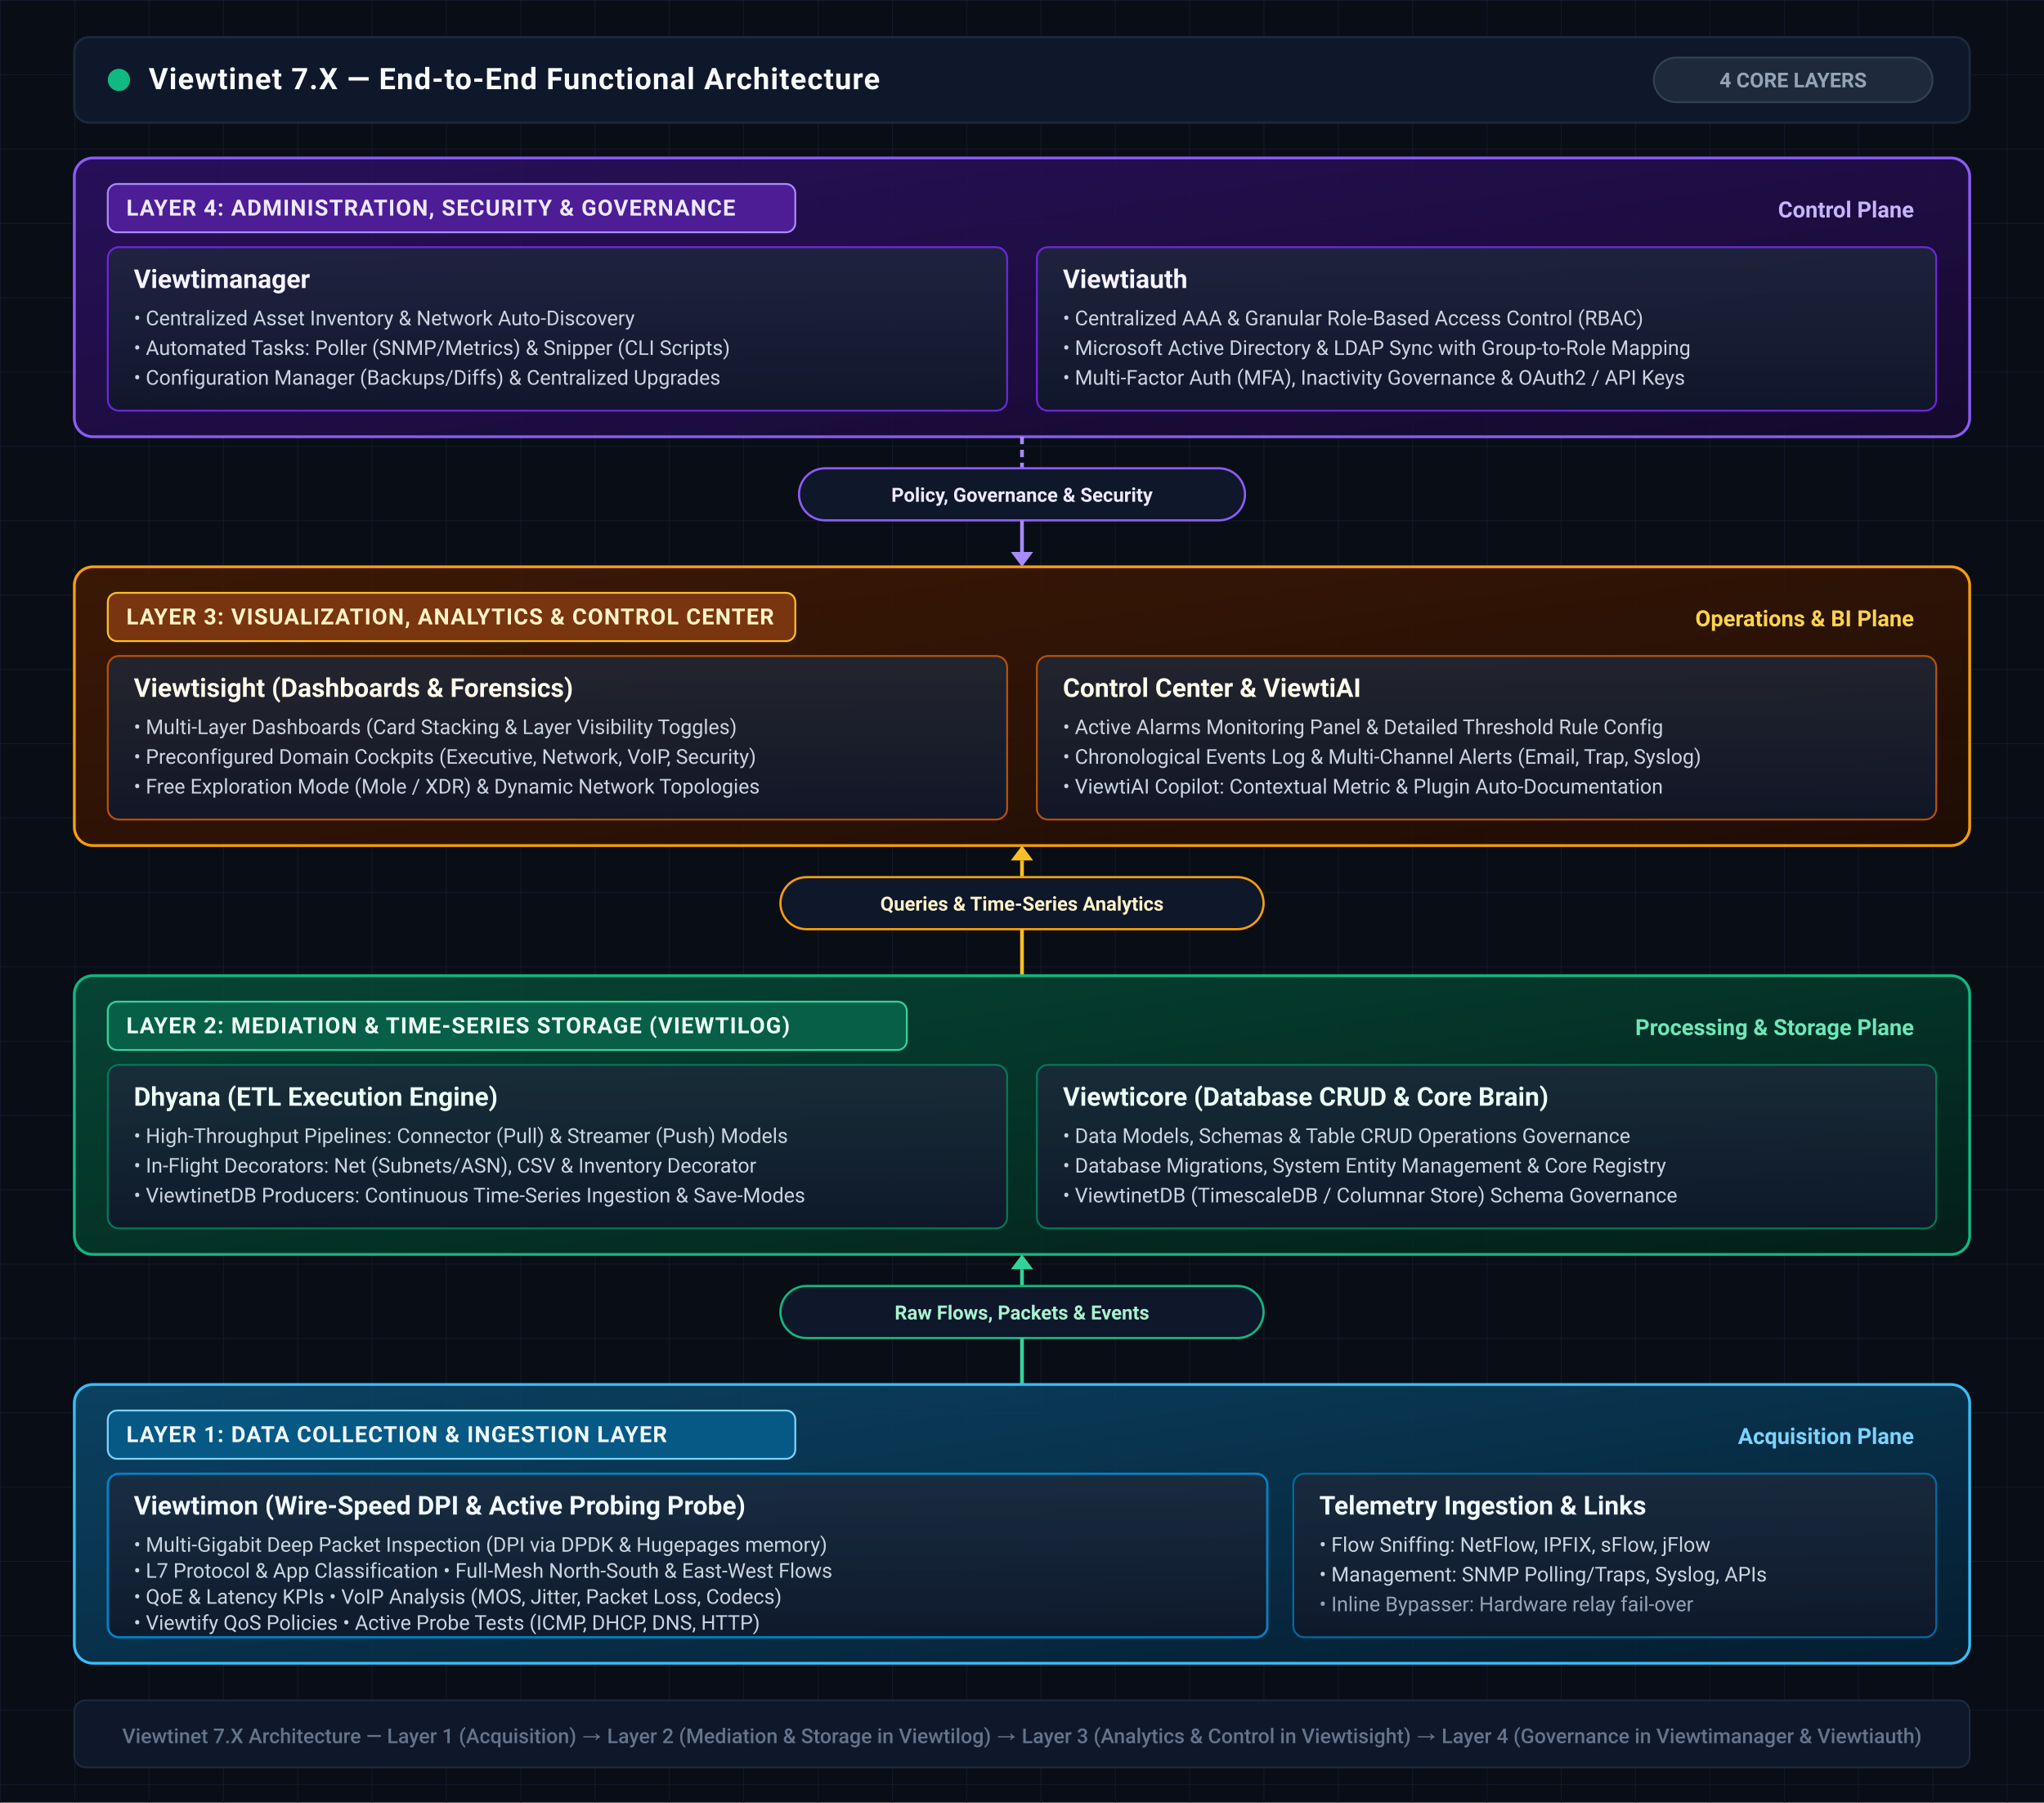
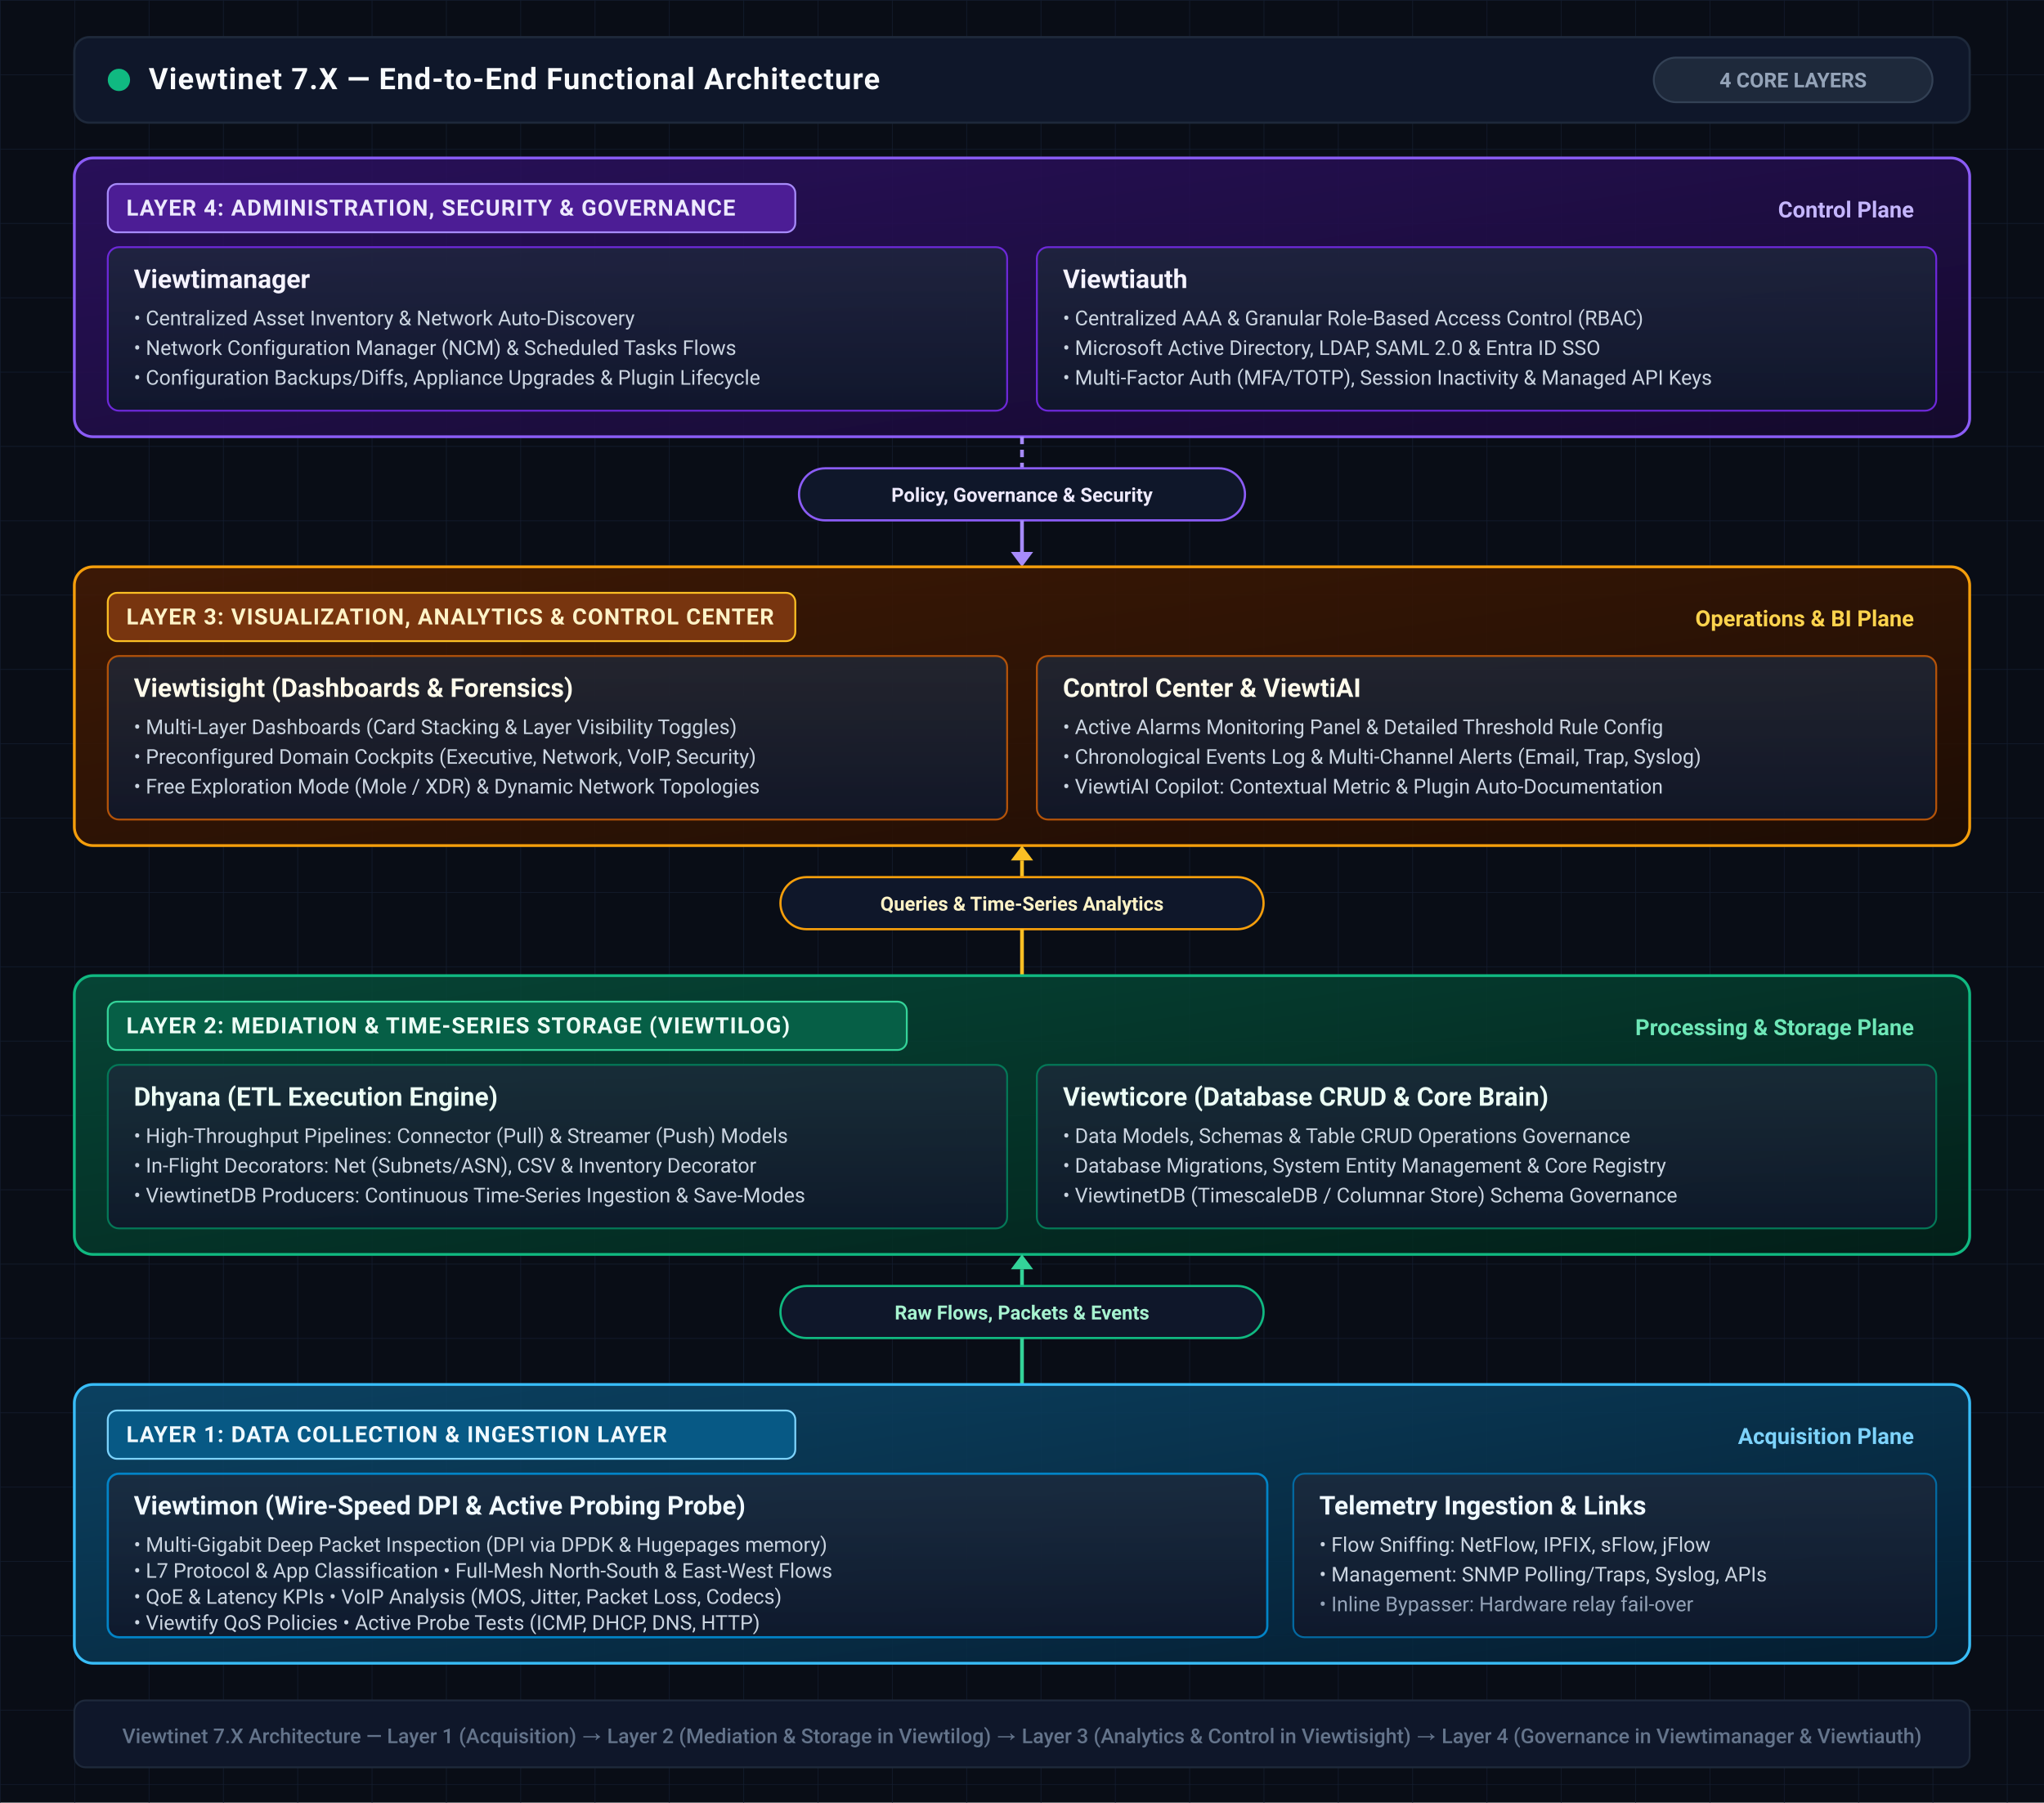
<svg xmlns="http://www.w3.org/2000/svg" viewBox="0 0 1100 970" width="100%" height="100%" style="background-color: #090d16; font-family: -apple-system, BlinkMacSystemFont, 'Segoe UI', Roboto, Helvetica, Arial, sans-serif;">
  <defs>
    <pattern id="grid" width="40" height="40" patternUnits="userSpaceOnUse">
      <path d="M 40 0 L 0 0 0 40" fill="none" stroke="#131c2e" stroke-width="0.7" />
    </pattern>
    <linearGradient id="layer4-grad" x1="0%" y1="0%" x2="100%" y2="100%">
      <stop offset="0%" stop-color="#2e1065" stop-opacity="0.85" />
      <stop offset="100%" stop-color="#150a2e" stop-opacity="0.9" />
    </linearGradient>
    <linearGradient id="layer3-grad" x1="0%" y1="0%" x2="100%" y2="100%">
      <stop offset="0%" stop-color="#451a03" stop-opacity="0.85" />
      <stop offset="100%" stop-color="#200d02" stop-opacity="0.9" />
    </linearGradient>
    <linearGradient id="layer2-grad" x1="0%" y1="0%" x2="100%" y2="100%">
      <stop offset="0%" stop-color="#064e3b" stop-opacity="0.85" />
      <stop offset="100%" stop-color="#022119" stop-opacity="0.9" />
    </linearGradient>
    <linearGradient id="layer1-grad" x1="0%" y1="0%" x2="100%" y2="100%">
      <stop offset="0%" stop-color="#0c4a6e" stop-opacity="0.85" />
      <stop offset="100%" stop-color="#041f33" stop-opacity="0.9" />
    </linearGradient>
    <linearGradient id="card-inner" x1="0%" y1="0%" x2="0%" y2="100%">
      <stop offset="0%" stop-color="#1e293b" stop-opacity="0.75" />
      <stop offset="100%" stop-color="#0f172a" stop-opacity="0.9" />
    </linearGradient>
  </defs>
  <rect width="1100" height="970" fill="#090d16" />
  <rect width="1100" height="970" fill="url(#grid)" />
  <g transform="translate(40, 20)">
    <rect x="0" y="0" width="1020" height="46" rx="8" fill="#0f172a" stroke="#1e293b" stroke-width="1.2" />
    <circle cx="24" cy="23" r="6" fill="#10b981" />
    <text x="40" y="28" font-size="16" font-weight="700" fill="#f8fafc" letter-spacing="0.5">Viewtinet 7.X — End-to-End Functional Architecture</text>
    <rect x="850" y="11" width="150" height="24" rx="12" fill="#1e293b" stroke="#334155" stroke-width="1" />
    <text x="925" y="27" font-size="11" font-weight="600" fill="#94a3b8" text-anchor="middle">4 CORE LAYERS</text>
  </g>
  <g transform="translate(40, 85)">
    <rect x="0" y="0" width="1020" height="150" rx="10" fill="url(#layer4-grad)" stroke="#8b5cf6" stroke-width="1.5" />
    <rect x="18" y="14" width="370" height="26" rx="5" fill="#4c1d95" stroke="#a78bfa" stroke-width="1" />
    <text x="28" y="31" font-size="12" font-weight="700" fill="#ede9fe" letter-spacing="0.5">LAYER 4: ADMINISTRATION, SECURITY &amp; GOVERNANCE</text>
    <text x="990" y="32" font-size="12" font-weight="600" fill="#c4b5fd" text-anchor="end">Control Plane</text>
    <g transform="translate(18, 48)">
      <rect x="0" y="0" width="484" height="88" rx="6" fill="url(#card-inner)" stroke="#6d28d9" stroke-width="1" />
      <text x="14" y="22" font-size="14" font-weight="700" fill="#f5f3ff">Viewtimanager</text>
      <text x="14" y="42" font-size="11" fill="#cbd5e1">• Centralized Asset Inventory &amp; Network Auto-Discovery</text>
-       <text x="14" y="58" font-size="11" fill="#cbd5e1">• Automated Tasks: Poller (SNMP/Metrics) &amp; Snipper (CLI Scripts)</text>
-       <text x="14" y="74" font-size="11" fill="#cbd5e1">• Configuration Manager (Backups/Diffs) &amp; Centralized Upgrades</text>
+       <text x="14" y="58" font-size="11" fill="#cbd5e1">• Network Configuration Manager (NCM) &amp; Scheduled Tasks Flows</text>
+       <text x="14" y="74" font-size="11" fill="#cbd5e1">• Configuration Backups/Diffs, Appliance Upgrades &amp; Plugin Lifecycle</text>
      <rect x="500" y="0" width="484" height="88" rx="6" fill="url(#card-inner)" stroke="#6d28d9" stroke-width="1" />
      <text x="514" y="22" font-size="14" font-weight="700" fill="#f5f3ff">Viewtiauth</text>
      <text x="514" y="42" font-size="11" fill="#cbd5e1">• Centralized AAA &amp; Granular Role-Based Access Control (RBAC)</text>
-       <text x="514" y="58" font-size="11" fill="#cbd5e1">• Microsoft Active Directory &amp; LDAP Sync with Group-to-Role Mapping</text>
-       <text x="514" y="74" font-size="11" fill="#cbd5e1">• Multi-Factor Auth (MFA), Inactivity Governance &amp; OAuth2 / API Keys</text>
+       <text x="514" y="58" font-size="11" fill="#cbd5e1">• Microsoft Active Directory, LDAP, SAML 2.0 &amp; Entra ID SSO</text>
+       <text x="514" y="74" font-size="11" fill="#cbd5e1">• Multi-Factor Auth (MFA/TOTP), Session Inactivity &amp; Managed API Keys</text>
    </g>
  </g>
  <g>
    <line x1="550" y1="235" x2="550" y2="252" stroke="#a78bfa" stroke-width="2" stroke-dasharray="4,3" />
    <rect x="430" y="252" width="240" height="28" rx="14" fill="#0f172a" stroke="#8b5cf6" stroke-width="1.2" />
    <text x="550" y="270" font-size="10.5" font-weight="600" fill="#ede9fe" text-anchor="middle">Policy, Governance &amp; Security</text>
    <line x1="550" y1="280" x2="550" y2="297" stroke="#a78bfa" stroke-width="2" />
    <polygon points="544,297 550,305 556,297" fill="#a78bfa" />
  </g>
  <g transform="translate(40, 305)">
    <rect x="0" y="0" width="1020" height="150" rx="10" fill="url(#layer3-grad)" stroke="#f59e0b" stroke-width="1.5" />
    <rect x="18" y="14" width="370" height="26" rx="5" fill="#78350f" stroke="#fbbf24" stroke-width="1" />
    <text x="28" y="31" font-size="12" font-weight="700" fill="#fef3c7" letter-spacing="0.5">LAYER 3: VISUALIZATION, ANALYTICS &amp; CONTROL CENTER</text>
    <text x="990" y="32" font-size="12" font-weight="600" fill="#fcd34d" text-anchor="end">Operations &amp; BI Plane</text>
    <g transform="translate(18, 48)">
      <rect x="0" y="0" width="484" height="88" rx="6" fill="url(#card-inner)" stroke="#b45309" stroke-width="1" />
      <text x="14" y="22" font-size="14" font-weight="700" fill="#fffbeb">Viewtisight (Dashboards &amp; Forensics)</text>
      <text x="14" y="42" font-size="11" fill="#cbd5e1">• Multi-Layer Dashboards (Card Stacking &amp; Layer Visibility Toggles)</text>
      <text x="14" y="58" font-size="11" fill="#cbd5e1">• Preconfigured Domain Cockpits (Executive, Network, VoIP, Security)</text>
      <text x="14" y="74" font-size="11" fill="#cbd5e1">• Free Exploration Mode (Mole / XDR) &amp; Dynamic Network Topologies</text>
      <rect x="500" y="0" width="484" height="88" rx="6" fill="url(#card-inner)" stroke="#b45309" stroke-width="1" />
      <text x="514" y="22" font-size="14" font-weight="700" fill="#fffbeb">Control Center &amp; ViewtiAI</text>
      <text x="514" y="42" font-size="11" fill="#cbd5e1">• Active Alarms Monitoring Panel &amp; Detailed Threshold Rule Config</text>
      <text x="514" y="58" font-size="11" fill="#cbd5e1">• Chronological Events Log &amp; Multi-Channel Alerts (Email, Trap, Syslog)</text>
      <text x="514" y="74" font-size="11" fill="#cbd5e1">• ViewtiAI Copilot: Contextual Metric &amp; Plugin Auto-Documentation</text>
    </g>
  </g>
  <g>
    <polygon points="544,463 550,455 556,463" fill="#fbbf24" />
    <line x1="550" y1="463" x2="550" y2="472" stroke="#fbbf24" stroke-width="2" />
    <rect x="420" y="472" width="260" height="28" rx="14" fill="#0f172a" stroke="#f59e0b" stroke-width="1.2" />
    <text x="550" y="490" font-size="10.5" font-weight="600" fill="#fef3c7" text-anchor="middle">Queries &amp; Time-Series Analytics</text>
    <line x1="550" y1="500" x2="550" y2="525" stroke="#fbbf24" stroke-width="2" />
  </g>
  <g transform="translate(40, 525)">
    <rect x="0" y="0" width="1020" height="150" rx="10" fill="url(#layer2-grad)" stroke="#10b981" stroke-width="1.5" />
    <rect x="18" y="14" width="430" height="26" rx="5" fill="#065f46" stroke="#34d399" stroke-width="1" />
    <text x="28" y="31" font-size="12" font-weight="700" fill="#ecfdf5" letter-spacing="0.5">LAYER 2: MEDIATION &amp; TIME-SERIES STORAGE (VIEWTILOG)</text>
    <text x="990" y="32" font-size="12" font-weight="600" fill="#6ee7b7" text-anchor="end">Processing &amp; Storage Plane</text>
    <g transform="translate(18, 48)">
      <rect x="0" y="0" width="484" height="88" rx="6" fill="url(#card-inner)" stroke="#047857" stroke-width="1" />
      <text x="14" y="22" font-size="14" font-weight="700" fill="#ecfdf5">Dhyana (ETL Execution Engine)</text>
      <text x="14" y="42" font-size="11" fill="#cbd5e1">• High-Throughput Pipelines: Connector (Pull) &amp; Streamer (Push) Models</text>
      <text x="14" y="58" font-size="11" fill="#cbd5e1">• In-Flight Decorators: Net (Subnets/ASN), CSV &amp; Inventory Decorator</text>
      <text x="14" y="74" font-size="11" fill="#cbd5e1">• ViewtinetDB Producers: Continuous Time-Series Ingestion &amp; Save-Modes</text>
      <rect x="500" y="0" width="484" height="88" rx="6" fill="url(#card-inner)" stroke="#047857" stroke-width="1" />
      <text x="514" y="22" font-size="14" font-weight="700" fill="#ecfdf5">Viewticore (Database CRUD &amp; Core Brain)</text>
      <text x="514" y="42" font-size="11" fill="#cbd5e1">• Data Models, Schemas &amp; Table CRUD Operations Governance</text>
      <text x="514" y="58" font-size="11" fill="#cbd5e1">• Database Migrations, System Entity Management &amp; Core Registry</text>
      <text x="514" y="74" font-size="11" fill="#cbd5e1">• ViewtinetDB (TimescaleDB / Columnar Store) Schema Governance</text>
    </g>
  </g>
  <g>
    <polygon points="544,683 550,675 556,683" fill="#34d399" />
    <line x1="550" y1="683" x2="550" y2="692" stroke="#34d399" stroke-width="2" />
    <rect x="420" y="692" width="260" height="28" rx="14" fill="#0f172a" stroke="#10b981" stroke-width="1.2" />
    <text x="550" y="710" font-size="10.5" font-weight="600" fill="#a7f3d0" text-anchor="middle">Raw Flows, Packets &amp; Events</text>
    <line x1="550" y1="720" x2="550" y2="745" stroke="#34d399" stroke-width="2" />
  </g>
  <g transform="translate(40, 745)">
    <rect x="0" y="0" width="1020" height="150" rx="10" fill="url(#layer1-grad)" stroke="#38bdf8" stroke-width="1.5" />
    <rect x="18" y="14" width="370" height="26" rx="5" fill="#075985" stroke="#7dd3fc" stroke-width="1" />
    <text x="28" y="31" font-size="12" font-weight="700" fill="#f0f9ff" letter-spacing="0.5">LAYER 1: DATA COLLECTION &amp; INGESTION LAYER</text>
    <text x="990" y="32" font-size="12" font-weight="600" fill="#7dd3fc" text-anchor="end">Acquisition Plane</text>
    <g transform="translate(18, 48)">
      <rect x="0" y="0" width="624" height="88" rx="6" fill="url(#card-inner)" stroke="#0284c7" stroke-width="1.2" />
      <text x="14" y="22" font-size="14" font-weight="700" fill="#f0f9ff">Viewtimon (Wire-Speed DPI &amp; Active Probing Probe)</text>
      <text x="14" y="42" font-size="11" fill="#cbd5e1">• Multi-Gigabit Deep Packet Inspection (DPI via DPDK &amp; Hugepages memory)</text>
      <text x="14" y="56" font-size="11" fill="#cbd5e1">• L7 Protocol &amp; App Classification • Full-Mesh North-South &amp; East-West Flows</text>
      <text x="14" y="70" font-size="11" fill="#cbd5e1">• QoE &amp; Latency KPIs • VoIP Analysis (MOS, Jitter, Packet Loss, Codecs)</text>
      <text x="14" y="84" font-size="11" fill="#cbd5e1">• Viewtify QoS Policies • Active Probe Tests (ICMP, DHCP, DNS, HTTP)</text>
      <rect x="638" y="0" width="346" height="88" rx="6" fill="url(#card-inner)" stroke="#0369a1" stroke-width="1" />
      <text x="652" y="22" font-size="14" font-weight="700" fill="#f0f9ff">Telemetry Ingestion &amp; Links</text>
      <text x="652" y="42" font-size="11" fill="#cbd5e1">• Flow Sniffing: NetFlow, IPFIX, sFlow, jFlow</text>
      <text x="652" y="58" font-size="11" fill="#cbd5e1">• Management: SNMP Polling/Traps, Syslog, APIs</text>
      <text x="652" y="74" font-size="11" fill="#94a3b8">• Inline Bypasser: Hardware relay fail-over</text>
    </g>
  </g>
  <g transform="translate(40, 915)">
    <rect x="0" y="0" width="1020" height="36" rx="6" fill="#0f172a" stroke="#1e293b" stroke-width="1" />
    <text x="510" y="23" font-size="11" font-weight="500" fill="#64748b" text-anchor="middle">Viewtinet 7.X Architecture — Layer 1 (Acquisition) → Layer 2 (Mediation &amp; Storage in Viewtilog) → Layer 3 (Analytics &amp; Control in Viewtisight) → Layer 4 (Governance in Viewtimanager &amp; Viewtiauth)</text>
  </g>
</svg>
